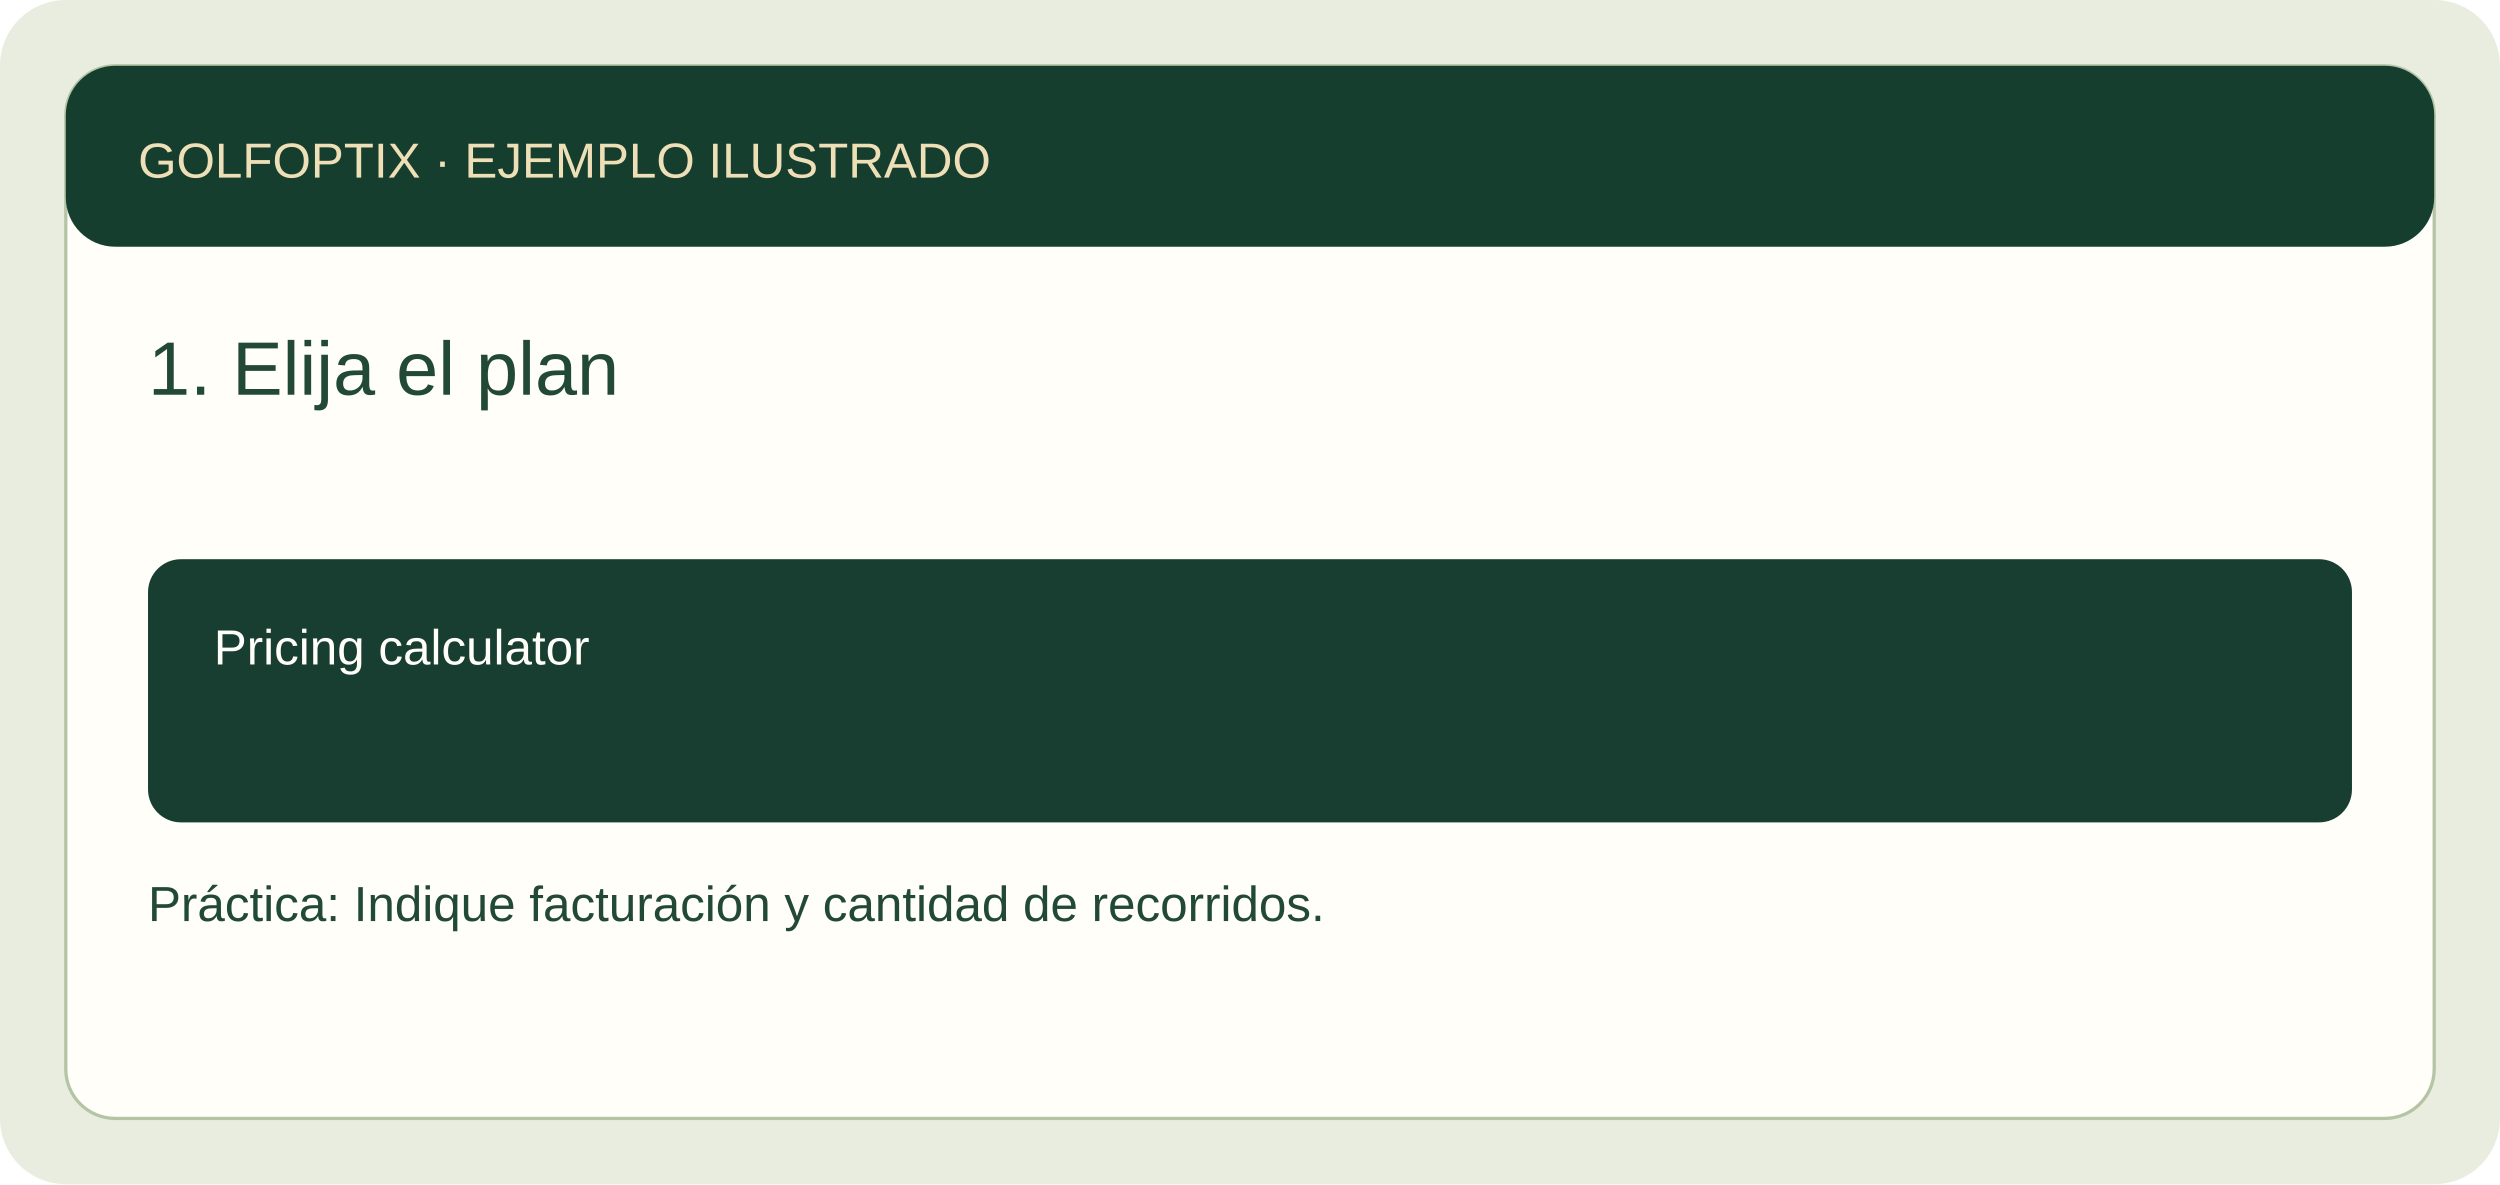
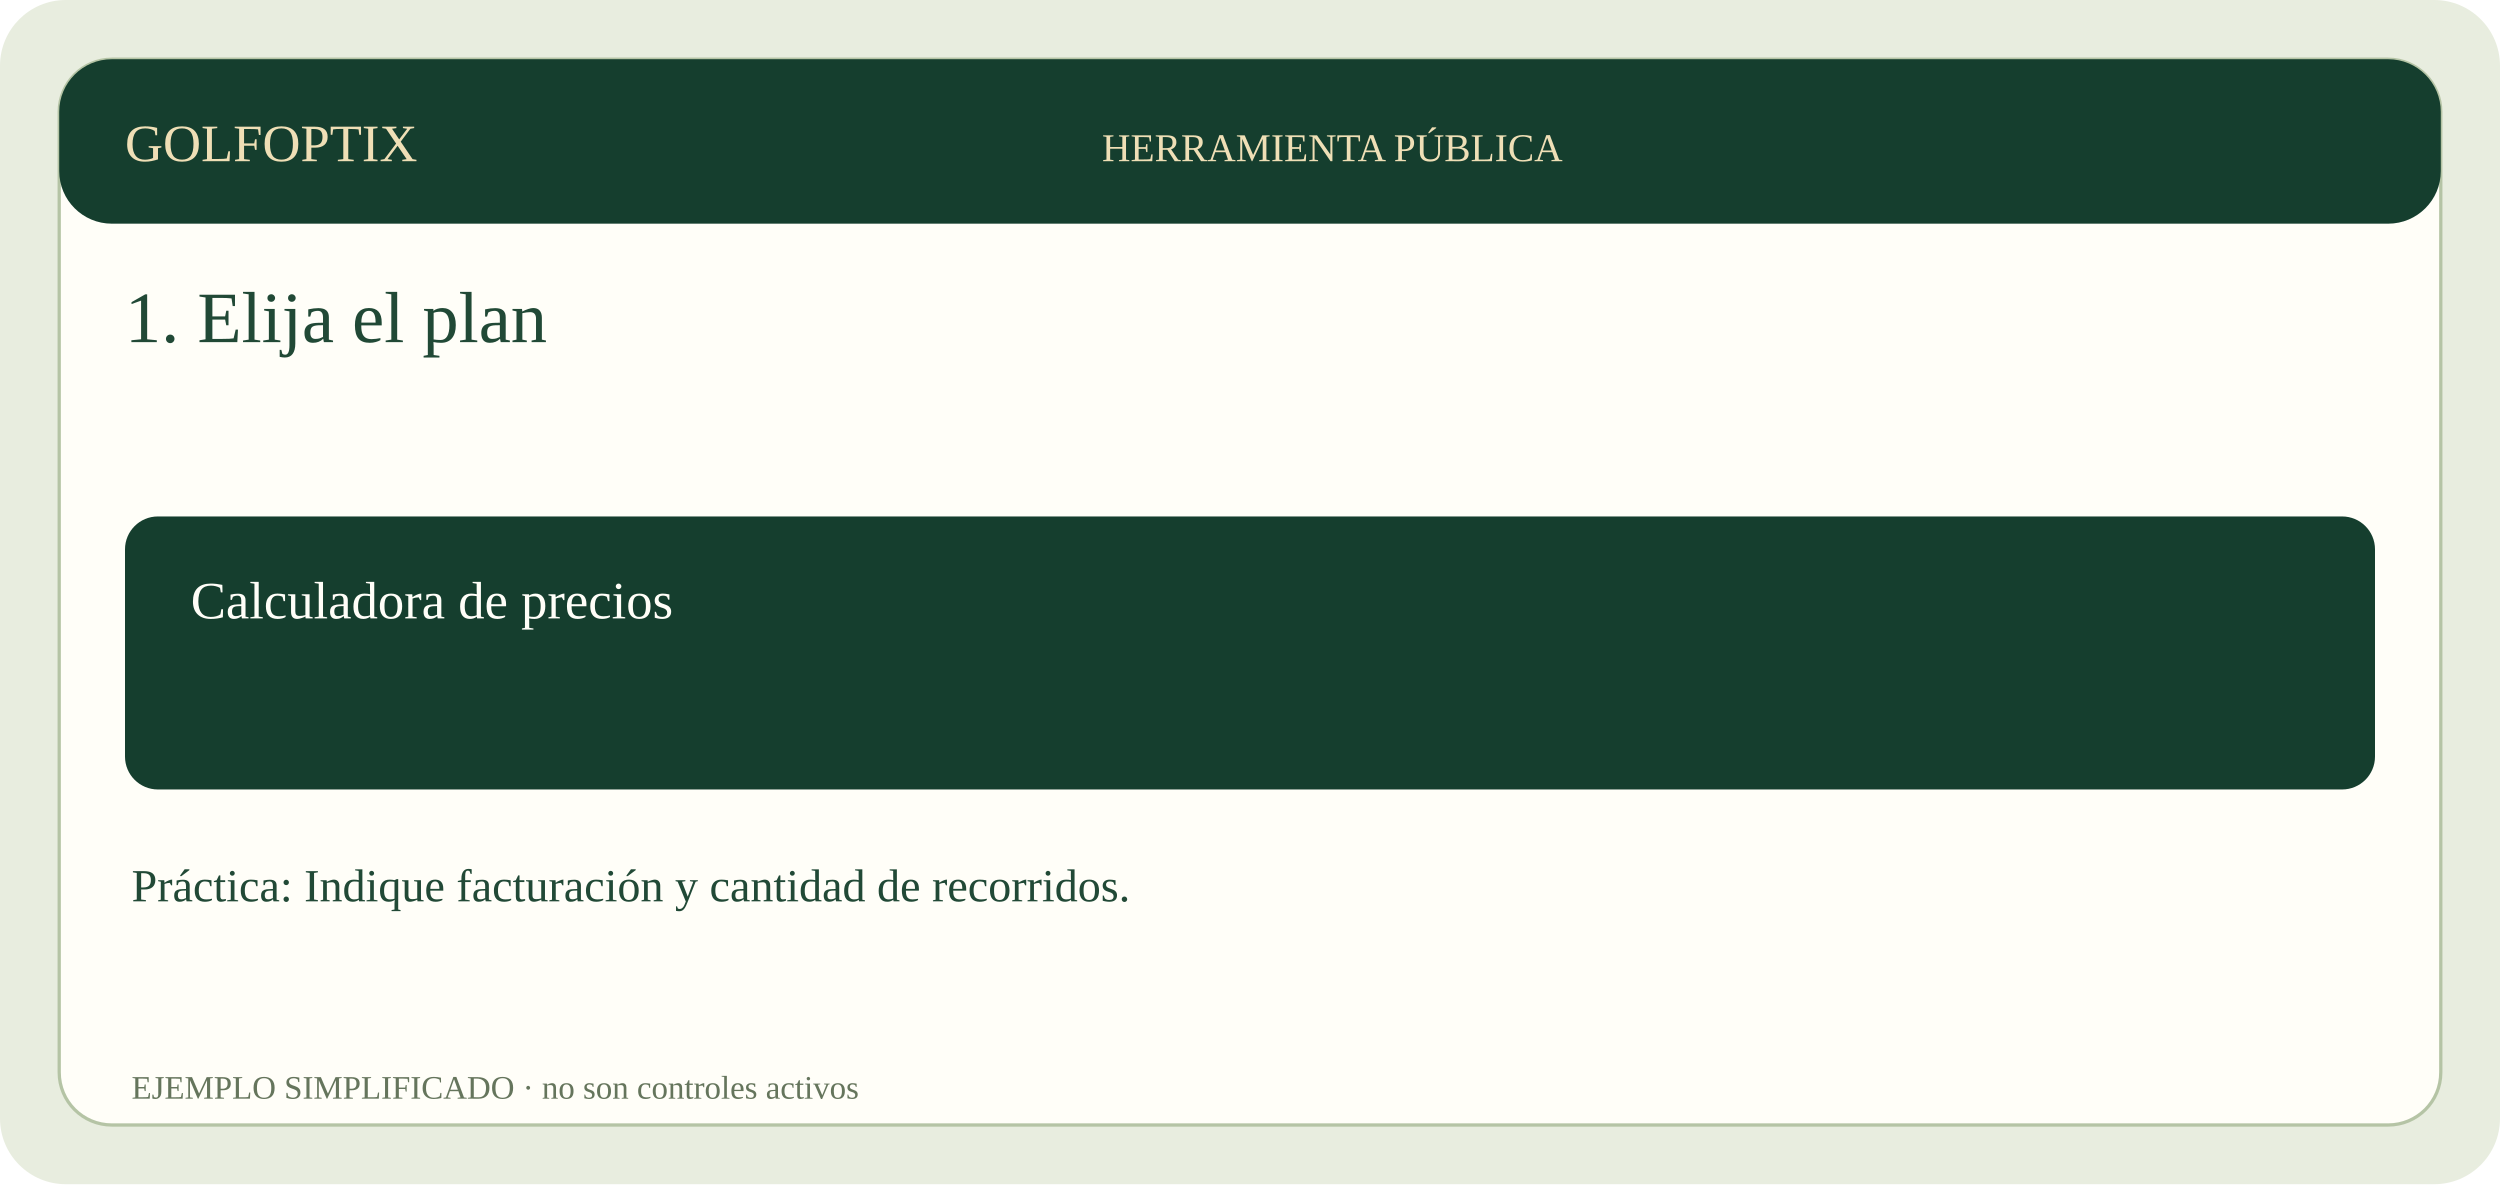
- <svg xmlns="http://www.w3.org/2000/svg" width="760" height="360" viewBox="0 0 760 360">
-   <rect width="760" height="360" rx="20" fill="#e8eddf" />
-   <rect x="20" y="20" width="720" height="320" rx="15" fill="#fffef8" stroke="#b5c4a5" />
-   <rect x="20" y="20" width="720" height="55" rx="15" fill="#153e2e" />
-   <g font-family="Arial">
-     <text x="42" y="54" font-size="15" fill="#efdfb6">GOLFOPTIX · EJEMPLO ILUSTRADO</text>
-     <text x="45" y="120" font-size="23" fill="#214936">1. Elija el plan</text>
-     <rect x="45" y="170" width="670" height="80" rx="10" fill="#173e30" />
-     <text x="65" y="202" font-size="15" fill="#fffef8">Pricing calculator</text>
-     <text x="45" y="280" font-size="15" fill="#214936">Práctica: Indique facturación y cantidad de recorridos.</text>
-   </g>
+ <svg xmlns="http://www.w3.org/2000/svg" width="760" height="360" viewBox="0 0 760 360" role="img" aria-label="Elija el plan">
+   <rect x="0" y="0" width="760" height="360" rx="20" fill="#e8eddf" stroke="none" />
+   <rect x="18" y="18" width="724" height="324" rx="16" fill="#fffef8" stroke="#b5c4a5" />
+   <rect x="18" y="18" width="724" height="50" rx="16" fill="#153e2e" stroke="none" />
+   <text x="38" y="49" font-size="16" fill="#efdfb6">GOLFOPTIX</text>
+   <text x="335" y="49" font-size="12" fill="#efdfb6">HERRAMIENTA PÚBLICA</text>
+   <text x="38" y="104" font-size="22" fill="#214936">1. Elija el plan</text>
+   <rect x="38" y="157" width="684" height="83" rx="10" fill="#153e2e" stroke="none" />
+   <text x="58" y="188" font-size="16" fill="#fffef8">Calculadora de precios</text>
+   <text x="40" y="274" font-size="14" fill="#214936">Práctica: Indique facturación y cantidad de recorridos.</text>
+   <text x="40" y="334" font-size="10" fill="#65755c">EJEMPLO SIMPLIFICADO · no son controles activos</text>
</svg>
